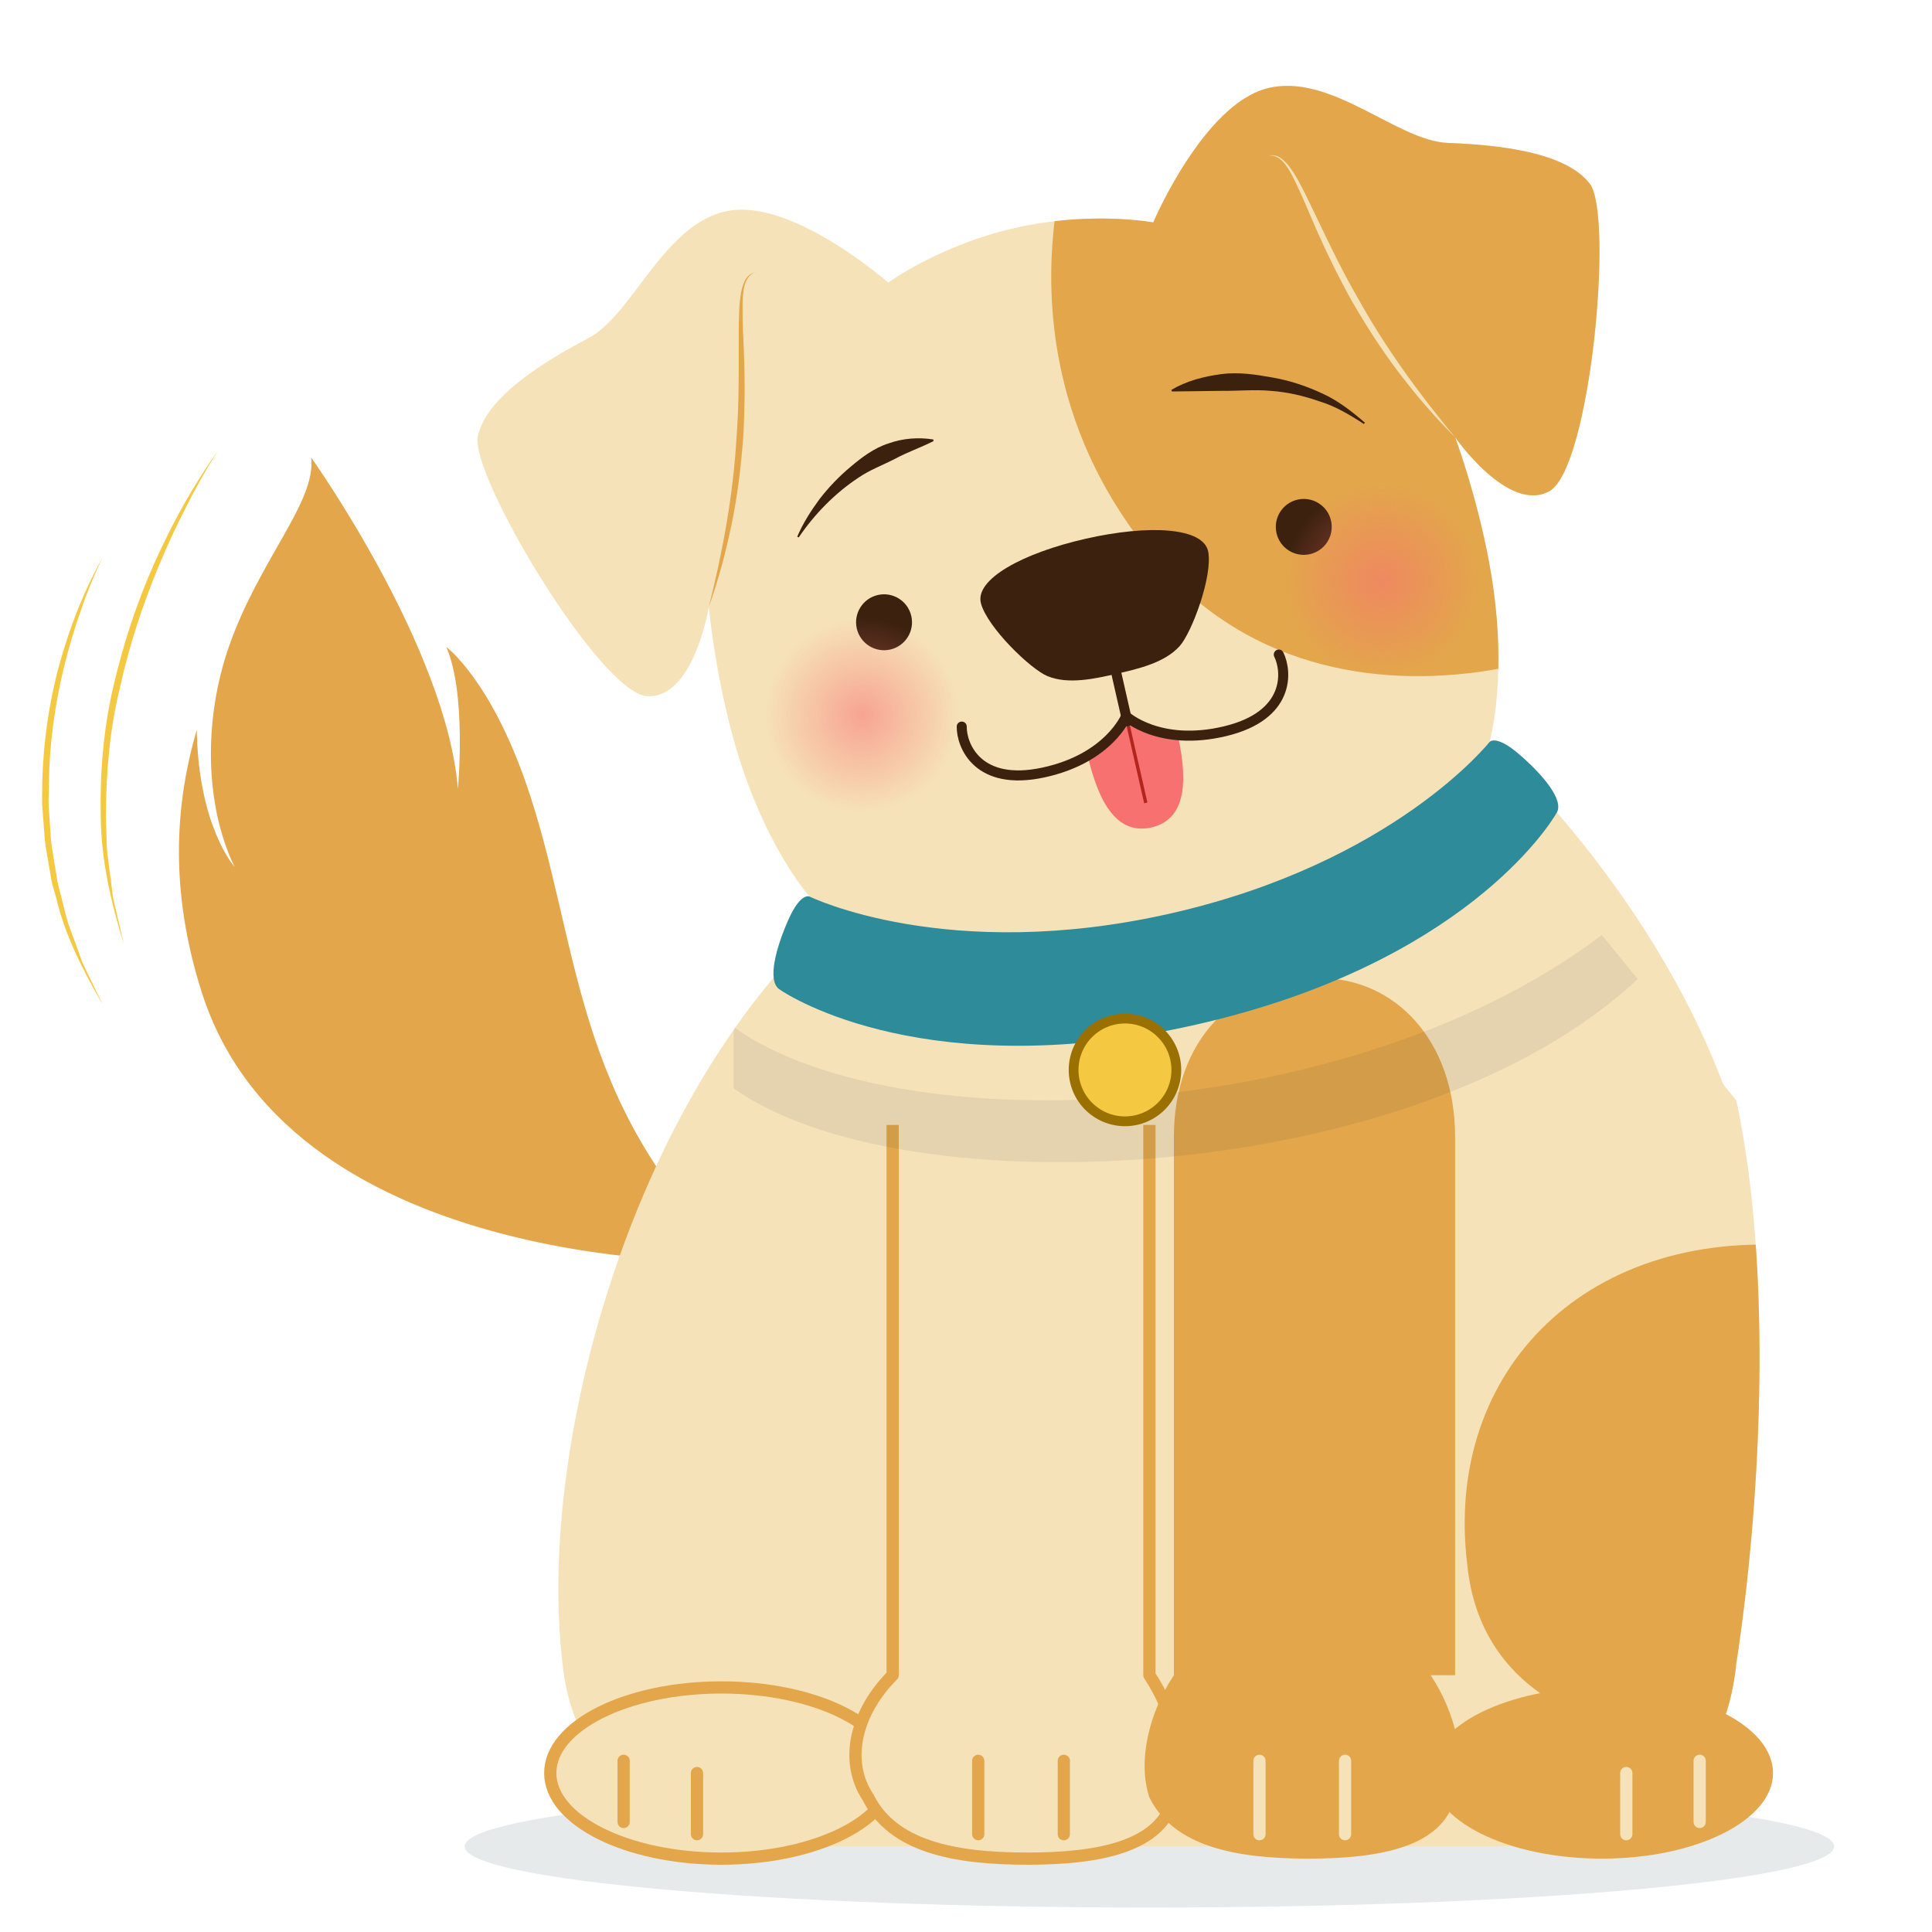
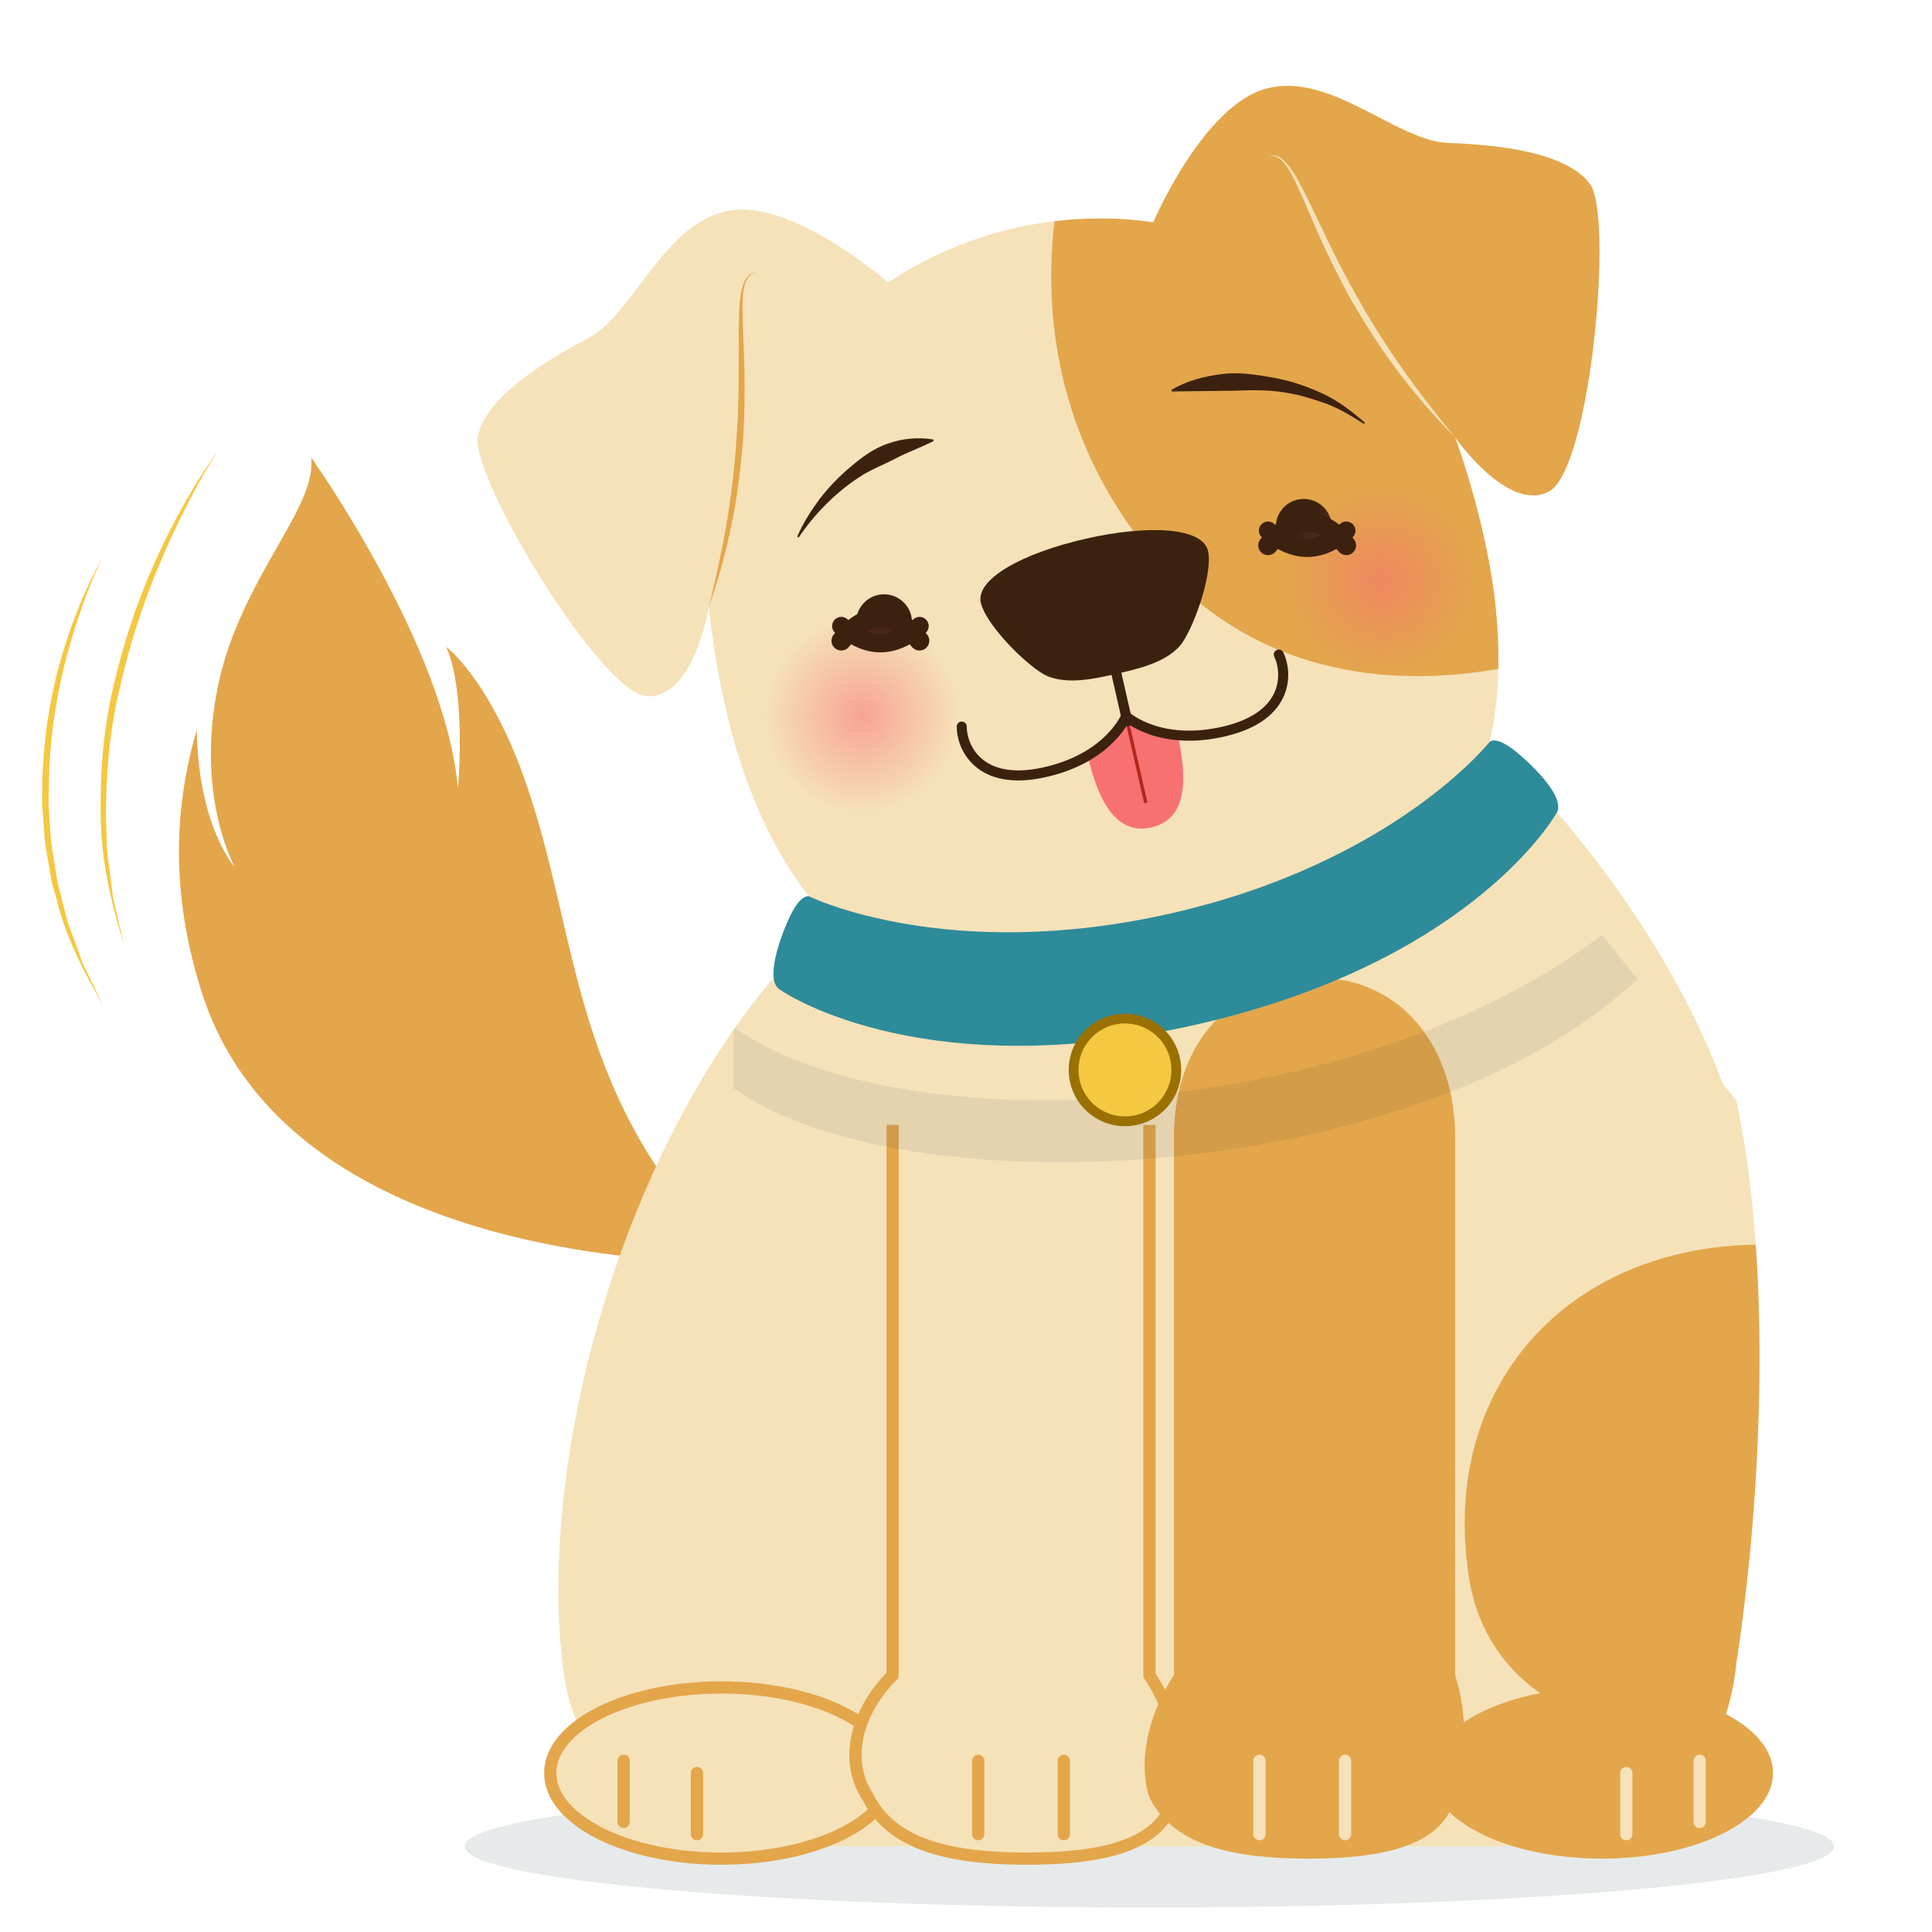
<svg xmlns="http://www.w3.org/2000/svg" viewBox="66 112 158 158">
  <defs>
    <radialGradient id="pe-rubor">
      <stop offset="0" stop-color="#F87171" stop-opacity=".55" />
      <stop offset="1" stop-color="#F87171" stop-opacity="0" />
    </radialGradient>
    <clipPath id="pe-cuerpo">
      <path id="pe-cuerpo-f" d="M131,190C117,205 110,231 112,248C113,258 121,263 134,263H188C200,263 207,258 208,248C210,235 211,216 208,202L195,186Z" />
    </clipPath>
+     <clipPath id="pe-cabeza">
+       <rect x="60" y="100" width="170" height="104" />
+     </clipPath>
  </defs>
-   <ellipse cx="160" cy="263" rx="56" ry="5" fill="#082830" opacity=".1" />
-   <path transform="matrix(1,0,0,-1,109.0254,176.0771)" d="M0 0C-2.976 8.569-6.53 11.169-6.53 11.169-4.852 7.387-5.576-.445-5.576-.445-6.53 11.169-17.577 26.661-17.577 26.661-17.16 23.019-21.801 18.354-24.3 11.208-26.369 5.292-26.306-1.704-23.846-6.813-23.846-6.813-26.806-3.513-26.933 4.388-28.677-1.571-29.215-8.655-26.519-17.093-19.067-40.407 17.24-39.127 17.24-39.127 3.596-26.116 4.489-12.927 0 0" fill="#E3A64B" />
-   <path transform="matrix(1,0,0,-1,83.8584,148.8247)" d="M0 0C-.962-1.487-1.834-3.029-2.622-4.611-3.438-6.178-4.174-7.785-4.856-9.413-6.209-12.671-7.313-16.033-8.063-19.475-8.904-22.901-9.187-26.436-9.2-29.951L-9.115-32.593C-9.034-33.47-8.892-34.34-8.786-35.216L-8.626-36.532-8.328-37.822-7.726-40.409C-8.767-37.033-9.589-33.533-9.62-29.96-9.696-26.408-9.404-22.826-8.597-19.357-7.794-15.89-6.687-12.494-5.241-9.247-3.791-6.004-2.073-2.875 0 0" fill="#F5C842" />
-   <path transform="matrix(1,0,0,-1,74.4072,157.5718)" d="M0 0C-.706-1.426-1.307-2.901-1.811-4.406-2.348-5.899-2.783-7.425-3.169-8.961-3.914-12.04-4.359-15.19-4.404-18.349-4.397-19.138-4.479-19.93-4.401-20.717L-4.244-23.082C-4.16-23.866-4.006-24.643-3.89-25.424L-3.698-26.594-3.407-27.742C-3.203-28.505-3.041-29.283-2.803-30.037L-1.981-32.266C-1.839-32.635-1.736-33.023-1.562-33.379L-1.042-34.449 0-36.597C-1.588-33.851-3.079-30.977-3.814-27.847L-4.146-26.691C-4.229-26.3-4.285-25.902-4.356-25.508-4.481-24.718-4.646-23.931-4.739-23.136L-4.923-20.739C-5.01-19.941-4.938-19.138-4.951-18.337-4.859-15.137-4.415-11.943-3.575-8.857-2.73-5.775-1.569-2.773 0 0" fill="#F5C842" />
-   <use href="#pe-cuerpo-f" fill="#F6E2B9" />
-   <g clip-path="url(#pe-cuerpo)">
-     <path fill="#E3A64B" d="M214,214C196,212 184,224 186,240C187,250 196,256 214,254Z" />
+   <ellipse class="kl-sombra" cx="160" cy="263" rx="56" ry="5" fill="#082830" opacity=".1" />
+   <g class="kl-estela">
+     <path transform="matrix(1,0,0,-1,83.8584,148.8247)" d="M0 0C-.962-1.487-1.834-3.029-2.622-4.611-3.438-6.178-4.174-7.785-4.856-9.413-6.209-12.671-7.313-16.033-8.063-19.475-8.904-22.901-9.187-26.436-9.2-29.951L-9.115-32.593C-9.034-33.47-8.892-34.34-8.786-35.216L-8.626-36.532-8.328-37.822-7.726-40.409C-8.767-37.033-9.589-33.533-9.62-29.96-9.696-26.408-9.404-22.826-8.597-19.357-7.794-15.89-6.687-12.494-5.241-9.247-3.791-6.004-2.073-2.875 0 0" fill="#F5C842" />
+     <path transform="matrix(1,0,0,-1,74.4072,157.5718)" d="M0 0C-.706-1.426-1.307-2.901-1.811-4.406-2.348-5.899-2.783-7.425-3.169-8.961-3.914-12.04-4.359-15.19-4.404-18.349-4.397-19.138-4.479-19.93-4.401-20.717L-4.244-23.082C-4.16-23.866-4.006-24.643-3.89-25.424L-3.698-26.594-3.407-27.742C-3.203-28.505-3.041-29.283-2.803-30.037L-1.981-32.266C-1.839-32.635-1.736-33.023-1.562-33.379L-1.042-34.449 0-36.597C-1.588-33.851-3.079-30.977-3.814-27.847L-4.146-26.691C-4.229-26.3-4.285-25.902-4.356-25.508-4.481-24.718-4.646-23.931-4.739-23.136L-4.923-20.739C-5.01-19.941-4.938-19.138-4.951-18.337-4.859-15.137-4.415-11.943-3.575-8.857-2.73-5.775-1.569-2.773 0 0" fill="#F5C842" />
  </g>
-   <ellipse cx="125" cy="257" rx="14" ry="7" fill="#F6E2B9" stroke="#E3A64B" stroke-width="1" />
-   <ellipse cx="197" cy="257" rx="14" ry="7" fill="#E3A64B" />
-   <path fill="none" stroke="#E3A64B" stroke-width="1" stroke-linecap="round" d="M117,256v5M123,257v5" />
-   <path fill="none" stroke="#F6E2B9" stroke-width="1" stroke-linecap="round" d="M199,257v5M205,256v5" />
-   <path transform="matrix(1,0,0,-1,187.7793,157.9771)" d="M0 0C-1.045 5.599-2.782 10.22-2.782 10.22-2.782 10.22 1.586 3.947 4.934 5.812 8.281 7.676 10.202 28.361 8.235 30.949 6.267 33.537 .797 34.133-3.376 34.289-7.55 34.443-12.976 40.108-18.184 38.741-23.391 37.374-27.467 27.788-27.467 27.788-27.467 27.788-32.559 28.746-38.76 27.337-44.962 25.928-49.14 22.863-49.14 22.863-49.14 22.863-56.958 29.747-62.245 28.73-67.532 27.712-69.977 20.259-73.674 18.315-77.371 16.372-82.046 13.47-82.702 10.286-83.358 7.102-72.687-10.722-68.862-10.956-65.038-11.191-63.81-3.646-63.81-3.646-63.81-3.646-63.378-8.564-61.902-14.065-59.505-22.994-55.574-27.342-55.574-27.342-55.574-27.342-62.914-44.829-60.422-63.484L-20.201-54.345 20.021-45.206C14.206-27.306 .031-14.708 .031-14.708 .031-14.708 1.697-9.087 0 0" fill="#F6E2B9" />
-   <path transform="matrix(1,0,0,-1,196.0142,127.0283)" d="M0 0C-1.968 2.588-7.437 3.184-11.611 3.34-15.785 3.495-21.211 9.16-26.418 7.792-31.626 6.425-35.702-3.161-35.702-3.161-35.702-3.161-39.124-2.518-43.773-3.062-44.596-9.957-43.986-20.708-35.526-30.712-27.625-40.055-16.471-41.284-7.481-39.67-7.432-37.339-7.592-34.394-8.235-30.949-9.28-25.35-11.017-20.729-11.017-20.729-11.017-20.729-6.648-27.001-3.301-25.137 .046-23.273 1.967-2.588 0 0" fill="#E3A64B" />
-   <path transform="matrix(1,0,0,-1,123.9697,161.6235)" d="M0 0C1.145 4.556 1.992 9.17 2.264 13.841 2.44 16.173 2.451 18.514 2.444 20.859 2.451 22.032 2.428 23.207 2.489 24.388 2.53 24.977 2.58 25.571 2.744 26.148 2.831 26.433 2.939 26.72 3.131 26.956 3.328 27.189 3.604 27.337 3.894 27.387 3.29 27.246 2.989 26.667 2.884 26.112 2.765 25.548 2.757 24.961 2.757 24.379 2.751 23.213 2.82 22.041 2.865 20.867 2.959 18.519 2.944 16.159 2.809 13.806 2.626 11.456 2.349 9.109 1.871 6.801 1.4 4.493 .789 2.214 0 0" fill="#E3A64B" />
-   <path transform="matrix(1,0,0,-1,140.5278,162.3828)" d="M0 0C.28-1.231-.492-2.457-1.723-2.737-2.955-3.017-4.18-2.245-4.46-1.013-4.74 .218-3.968 1.443-2.737 1.724-1.505 2.003-.28 1.231 0 0" fill="#3C210F" />
-   <path transform="matrix(1,0,0,-1,184.9971,147.7568)" d="M0 0C-1.668 1.656-3.204 3.447-4.626 5.325-6.055 7.2-7.319 9.196-8.499 11.236-9.638 13.3-10.671 15.421-11.6 17.58-12.067 18.657-12.512 19.745-13.021 20.794-13.272 21.319-13.533 21.844-13.885 22.302-14.219 22.757-14.74 23.149-15.346 23.016-15.063 23.096-14.75 23.081-14.472 22.956-14.197 22.826-13.975 22.614-13.773 22.395-13.376 21.946-13.074 21.431-12.783 20.917-12.218 19.879-11.73 18.81-11.217 17.754-10.21 15.636-9.189 13.531-8.022 11.504-5.759 7.409-3.001 3.613 0 0" fill="#F6E2B9" />
-   <path transform="matrix(1,0,0,-1,154.7939,156.0566)" d="M0 0C-5.16-1.172-9.102-3.322-8.57-5.291-8.04-7.26-4.5-10.679-3.123-11.242-1.413-11.94 .755-11.447 2.51-11.048 4.266-10.649 6.434-10.157 7.673-8.789 8.672-7.686 10.387-3.073 10.015-1.068 9.643 .937 5.16 1.172 0 0" fill="#3C210F" />
-   <path transform="matrix(1,0,0,-1,170.3926,155.5972)" d="M0 0C.28-1.231 1.505-2.003 2.737-1.723 3.969-1.443 4.74-.218 4.46 1.014 4.181 2.245 2.955 3.017 1.724 2.737 .492 2.457-.28 1.232 0 0" fill="#3C210F" />
-   <path transform="matrix(1,0,0,-1,158.0923,170.5742)" d="M0 0C0 0-.723-1.792-3.146-3.227-2.468-6.025-1.205-9.838 2.067-9.095 5.338-8.352 4.83-4.367 4.233-1.55 1.427-1.304 0 0 0 0" fill="#F87171" />
-   <path transform="matrix(1,0,0,-1,131.1968,155.8901)" d="M0 0C.471 1.099 1.115 2.111 1.829 3.08 2.564 4.031 3.405 4.91 4.341 5.695 5.269 6.48 6.28 7.252 7.472 7.629 8.64 8.048 9.919 8.144 11.131 7.95L11.146 7.814C10.037 7.259 8.981 6.904 7.989 6.362 7.002 5.853 5.939 5.464 4.996 4.817 3.102 3.562 1.437 1.876 .122-.061Z" fill="#3C210F" />
-   <path transform="matrix(1,0,0,-1,161.7964,143.8843)" d="M0 0C1.248 .737 2.649 1.097 4.062 1.286 5.483 1.479 6.924 1.254 8.32 1.001 9.725 .757 11.087 .292 12.367-.305 13.659-.896 14.781-1.78 15.829-2.685L15.742-2.79C14.587-2.034 13.407-1.334 12.104-.936 10.829-.491 9.51-.18 8.167-.083 6.826 .042 5.49-.092 4.152-.079L.041-.131Z" fill="#3C210F" />
-   <path transform="matrix(1,0,0,-1,159.7031,177.6611)" stroke-width=".274" stroke-linecap="butt" stroke-miterlimit="10" stroke-linejoin="miter" fill="none" stroke="#B3261E" d="M0 0-1.518 6.679" />
-   <circle cx="136.500" cy="170.500" r="8" fill="url(#pe-rubor)" />
-   <circle cx="179" cy="159.500" r="8" fill="url(#pe-rubor)" />
-   <path transform="matrix(1,0,0,-1,170.5801,165.5293)" stroke-width=".821" stroke-linecap="round" stroke-linejoin="round" fill="none" stroke="#3C210F" d="M0 0C.681-1.378 .951-4.996-4.399-6.272-9.75-7.549-12.488-5.045-12.488-5.045-12.488-5.045-13.874-8.487-19.251-9.647-24.628-10.808-25.948-7.429-25.929-5.892" />
-   <path transform="matrix(1,0,0,-1,158.1855,170.9824)" stroke-width=".821" stroke-linecap="round" stroke-linejoin="round" fill="none" stroke="#3C210F" d="M0 0-.928 4.082" />
-   <path fill="#F6E2B9" stroke="#E3A64B" stroke-width="1" stroke-linejoin="round" d="M139,204V249C136,252 135,256 137,259C139,263 144,264 150,264C156,264 161,263 162,259C163,256 162,252 160,249V204" />
-   <path fill="none" stroke="#E3A64B" stroke-width="1" stroke-linecap="round" d="M146,256v6M153,256v6" />
-   <path fill="#E3A64B" d="M162,205C162,197 167,192 174,192C180,192 185,197 185,205V249L183,249L162,249Z M162,249C160,252 159,256 160,259C162,263 167,264 173,264C179,264 184,263 185,259C186,256 185,252 183,249Z" />
-   <path fill="none" stroke="#F6E2B9" stroke-width="1" stroke-linecap="round" d="M169,256v6M176,256v6" />
-   <g clip-path="url(#pe-cuerpo)">
-     <path fill="#082830" opacity=".08" d="M126,196C140,206 180,204 200,186V192C182,209 140,211 126,201Z" />
+   <g class="kl-cola">
+     <path transform="matrix(1,0,0,-1,109.0254,176.0771)" d="M0 0C-2.976 8.569-6.53 11.169-6.53 11.169-4.852 7.387-5.576-.445-5.576-.445-6.53 11.169-17.577 26.661-17.577 26.661-17.16 23.019-21.801 18.354-24.3 11.208-26.369 5.292-26.306-1.704-23.846-6.813-23.846-6.813-26.806-3.513-26.933 4.388-28.677-1.571-29.215-8.655-26.519-17.093-19.067-40.407 17.24-39.127 17.24-39.127 3.596-26.116 4.489-12.927 0 0" fill="#E3A64B" />
  </g>
-   <path transform="matrix(1,0,0,-1,190.2471,173.6948)" d="M0 0C-1.944 1.674-2.437 1.01-2.437 1.01-2.437 1.01-10.221-8.852-28.491-13.003-46.761-17.155-58.042-11.625-58.042-11.625-58.042-11.625-58.774-11.239-59.803-13.588-60.833-15.938-61.485-18.514-60.527-19.198-59.569-19.881-48.208-27.048-26.424-22.099-4.641-17.149 2.508-5.776 3.077-4.746 3.646-3.715 1.944-1.674 0 0" fill="#2E8B9A" />
-   <circle cx="158" cy="199.500" r="4.200" fill="#F5C842" stroke="#9A7000" stroke-width=".8" />
+   <g class="kl-cuerpo">
+     <use href="#pe-cuerpo-f" fill="#F6E2B9" />
+     <g clip-path="url(#pe-cuerpo)">
+       <path fill="#E3A64B" d="M214,214C196,212 184,224 186,240C187,250 196,256 214,254Z" />
+     </g>
+     <ellipse cx="125" cy="257" rx="14" ry="7" fill="#F6E2B9" stroke="#E3A64B" stroke-width="1" />
+     <ellipse cx="197" cy="257" rx="14" ry="7" fill="#E3A64B" />
+     <path fill="none" stroke="#E3A64B" stroke-width="1" stroke-linecap="round" d="M117,256v5M123,257v5" />
+     <path fill="none" stroke="#F6E2B9" stroke-width="1" stroke-linecap="round" d="M199,257v5M205,256v5" />
+   </g>
+   <g class="kl-cabeza">
+     <g clip-path="url(#pe-cabeza)">
+       <path transform="matrix(1,0,0,-1,187.7793,157.9771)" d="M0 0C-1.045 5.599-2.782 10.22-2.782 10.22-2.782 10.22 1.586 3.947 4.934 5.812 8.281 7.676 10.202 28.361 8.235 30.949 6.267 33.537 .797 34.133-3.376 34.289-7.55 34.443-12.976 40.108-18.184 38.741-23.391 37.374-27.467 27.788-27.467 27.788-27.467 27.788-32.559 28.746-38.76 27.337-44.962 25.928-49.14 22.863-49.14 22.863-49.14 22.863-56.958 29.747-62.245 28.73-67.532 27.712-69.977 20.259-73.674 18.315-77.371 16.372-82.046 13.47-82.702 10.286-83.358 7.102-72.687-10.722-68.862-10.956-65.038-11.191-63.81-3.646-63.81-3.646-63.81-3.646-63.378-8.564-61.902-14.065-59.505-22.994-55.574-27.342-55.574-27.342-55.574-27.342-62.914-44.829-60.422-63.484L-20.201-54.345 20.021-45.206C14.206-27.306 .031-14.708 .031-14.708 .031-14.708 1.697-9.087 0 0" fill="#F6E2B9" />
+       <path transform="matrix(1,0,0,-1,196.0142,127.0283)" d="M0 0C-1.968 2.588-7.437 3.184-11.611 3.34-15.785 3.495-21.211 9.16-26.418 7.792-31.626 6.425-35.702-3.161-35.702-3.161-35.702-3.161-39.124-2.518-43.773-3.062-44.596-9.957-43.986-20.708-35.526-30.712-27.625-40.055-16.471-41.284-7.481-39.67-7.432-37.339-7.592-34.394-8.235-30.949-9.28-25.35-11.017-20.729-11.017-20.729-11.017-20.729-6.648-27.001-3.301-25.137 .046-23.273 1.967-2.588 0 0" fill="#E3A64B" />
+       <path transform="matrix(1,0,0,-1,123.9697,161.6235)" d="M0 0C1.145 4.556 1.992 9.17 2.264 13.841 2.44 16.173 2.451 18.514 2.444 20.859 2.451 22.032 2.428 23.207 2.489 24.388 2.53 24.977 2.58 25.571 2.744 26.148 2.831 26.433 2.939 26.72 3.131 26.956 3.328 27.189 3.604 27.337 3.894 27.387 3.29 27.246 2.989 26.667 2.884 26.112 2.765 25.548 2.757 24.961 2.757 24.379 2.751 23.213 2.82 22.041 2.865 20.867 2.959 18.519 2.944 16.159 2.809 13.806 2.626 11.456 2.349 9.109 1.871 6.801 1.4 4.493 .789 2.214 0 0" fill="#E3A64B" />
+       <g class="kl-ojo">
+         <path transform="matrix(1,0,0,-1,140.5278,162.3828)" d="M0 0C.28-1.231-.492-2.457-1.723-2.737-2.955-3.017-4.18-2.245-4.46-1.013-4.74 .218-3.968 1.443-2.737 1.724-1.505 2.003-.28 1.231 0 0" fill="#3C210F" />
+       </g>
+       <path transform="matrix(1,0,0,-1,184.9971,147.7568)" d="M0 0C-1.668 1.656-3.204 3.447-4.626 5.325-6.055 7.2-7.319 9.196-8.499 11.236-9.638 13.3-10.671 15.421-11.6 17.58-12.067 18.657-12.512 19.745-13.021 20.794-13.272 21.319-13.533 21.844-13.885 22.302-14.219 22.757-14.74 23.149-15.346 23.016-15.063 23.096-14.75 23.081-14.472 22.956-14.197 22.826-13.975 22.614-13.773 22.395-13.376 21.946-13.074 21.431-12.783 20.917-12.218 19.879-11.73 18.81-11.217 17.754-10.21 15.636-9.189 13.531-8.022 11.504-5.759 7.409-3.001 3.613 0 0" fill="#F6E2B9" />
+       <path transform="matrix(1,0,0,-1,154.7939,156.0566)" d="M0 0C-5.16-1.172-9.102-3.322-8.57-5.291-8.04-7.26-4.5-10.679-3.123-11.242-1.413-11.94 .755-11.447 2.51-11.048 4.266-10.649 6.434-10.157 7.673-8.789 8.672-7.686 10.387-3.073 10.015-1.068 9.643 .937 5.16 1.172 0 0" fill="#3C210F" />
+       <g class="kl-ojo">
+         <path transform="matrix(1,0,0,-1,170.3926,155.5972)" d="M0 0C.28-1.231 1.505-2.003 2.737-1.723 3.969-1.443 4.74-.218 4.46 1.014 4.181 2.245 2.955 3.017 1.724 2.737 .492 2.457-.28 1.232 0 0" fill="#3C210F" />
+       </g>
+       <g class="kl-lengua">
+         <path transform="matrix(1,0,0,-1,158.0923,170.5742)" d="M0 0C0 0-.723-1.792-3.146-3.227-2.468-6.025-1.205-9.838 2.067-9.095 5.338-8.352 4.83-4.367 4.233-1.55 1.427-1.304 0 0 0 0" fill="#F87171" />
+       </g>
+       <path transform="matrix(1,0,0,-1,131.1968,155.8901)" d="M0 0C.471 1.099 1.115 2.111 1.829 3.08 2.564 4.031 3.405 4.91 4.341 5.695 5.269 6.48 6.28 7.252 7.472 7.629 8.64 8.048 9.919 8.144 11.131 7.95L11.146 7.814C10.037 7.259 8.981 6.904 7.989 6.362 7.002 5.853 5.939 5.464 4.996 4.817 3.102 3.562 1.437 1.876 .122-.061Z" fill="#3C210F" />
+       <path transform="matrix(1,0,0,-1,161.7964,143.8843)" d="M0 0C1.248 .737 2.649 1.097 4.062 1.286 5.483 1.479 6.924 1.254 8.32 1.001 9.725 .757 11.087 .292 12.367-.305 13.659-.896 14.781-1.78 15.829-2.685L15.742-2.79C14.587-2.034 13.407-1.334 12.104-.936 10.829-.491 9.51-.18 8.167-.083 6.826 .042 5.49-.092 4.152-.079L.041-.131Z" fill="#3C210F" />
+       <g class="kl-lengua">
+         <path transform="matrix(1,0,0,-1,159.7031,177.6611)" stroke-width=".274" stroke-linecap="butt" stroke-miterlimit="10" stroke-linejoin="miter" fill="none" stroke="#B3261E" d="M0 0-1.518 6.679" />
+       </g>
+       <circle cx="136.5" cy="170.5" r="8" fill="url(#pe-rubor)" />
+       <circle cx="179" cy="159.5" r="8" fill="url(#pe-rubor)" />
+       <path transform="matrix(1,0,0,-1,170.5801,165.5293)" stroke-width=".821" stroke-linecap="round" stroke-linejoin="round" fill="none" stroke="#3C210F" d="M0 0C.681-1.378 .951-4.996-4.399-6.272-9.75-7.549-12.488-5.045-12.488-5.045-12.488-5.045-13.874-8.487-19.251-9.647-24.628-10.808-25.948-7.429-25.929-5.892" />
+       <path transform="matrix(1,0,0,-1,158.1855,170.9824)" stroke-width=".821" stroke-linecap="round" stroke-linejoin="round" fill="none" stroke="#3C210F" d="M0 0-.928 4.082" />
+       <g class="kl-ojos-dormido" fill="none" stroke="#3C210F" stroke-width="1.5" stroke-linecap="round">
+         <path d="M134.8,163.2q3.2,2.8 6.4,0" />
+         <path d="M169.7,155.4q3.2,2.8 6.4,0" />
+       </g>
+       <g class="kl-ojos-feliz" fill="none" stroke="#3C210F" stroke-width="1.6" stroke-linecap="round">
+         <path d="M134.8,164.4q3.2,-3.8 6.4,0" />
+         <path d="M169.7,156.6q3.2,-3.8 6.4,0" />
+       </g>
+     </g>
+   </g>
+   <g class="kl-patas">
+     <path fill="#F6E2B9" stroke="#E3A64B" stroke-width="1" stroke-linejoin="round" d="M139,204V249C136,252 135,256 137,259C139,263 144,264 150,264C156,264 161,263 162,259C163,256 162,252 160,249V204" />
+     <path fill="none" stroke="#E3A64B" stroke-width="1" stroke-linecap="round" d="M146,256v6M153,256v6" />
+     <path fill="#E3A64B" d="M162,205C162,197 167,192 174,192C180,192 185,197 185,205V249C186,252 186,256 185,259C184,263 179,264 173,264C167,264 162,263 160,259C159,256 160,252 162,249Z" />
+     <path fill="none" stroke="#F6E2B9" stroke-width="1" stroke-linecap="round" d="M169,256v6M176,256v6" />
+     <g clip-path="url(#pe-cuerpo)">
+       <path fill="#082830" opacity=".08" d="M126,196C140,206 180,204 200,186V192C182,209 140,211 126,201Z" />
+     </g>
+   </g>
+   <g class="kl-collar">
+     <path transform="matrix(1,0,0,-1,190.2471,173.6948)" d="M0 0C-1.944 1.674-2.437 1.01-2.437 1.01-2.437 1.01-10.221-8.852-28.491-13.003-46.761-17.155-58.042-11.625-58.042-11.625-58.042-11.625-58.774-11.239-59.803-13.588-60.833-15.938-61.485-18.514-60.527-19.198-59.569-19.881-48.208-27.048-26.424-22.099-4.641-17.149 2.508-5.776 3.077-4.746 3.646-3.715 1.944-1.674 0 0" fill="#2E8B9A" />
+     <circle cx="158" cy="199.5" r="4.2" fill="#F5C842" stroke="#9A7000" stroke-width=".8" />
+   </g>
</svg>
